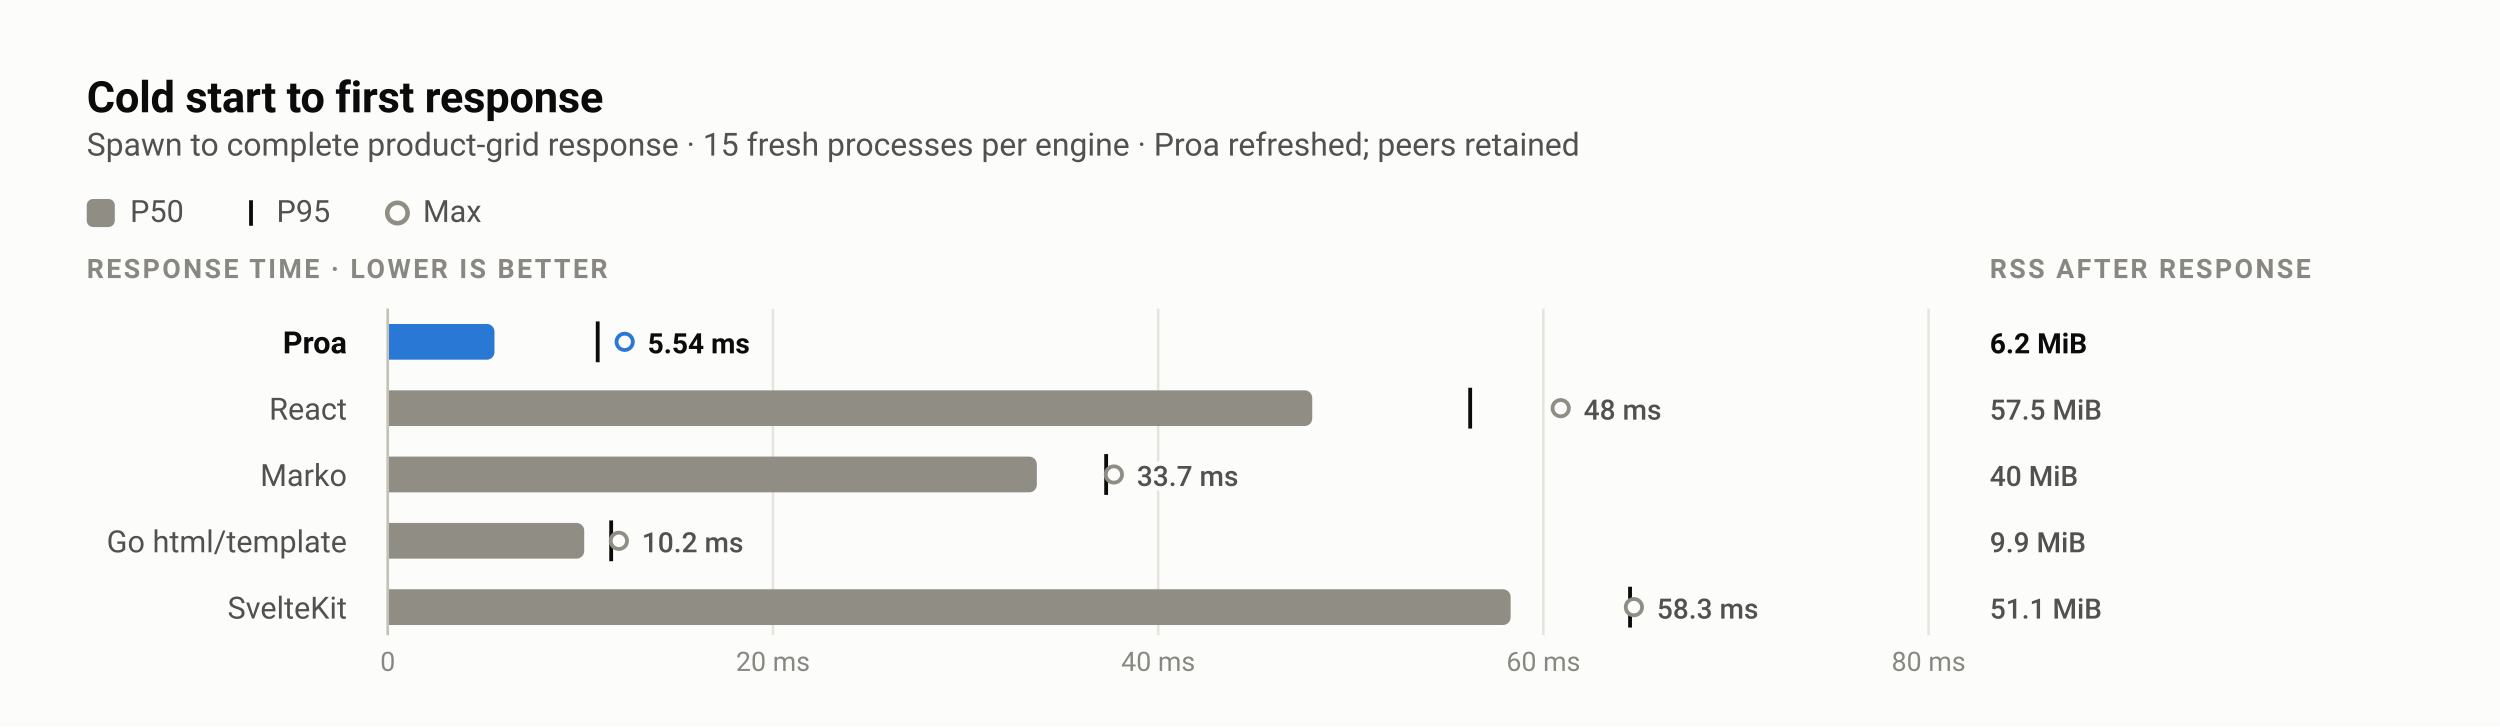
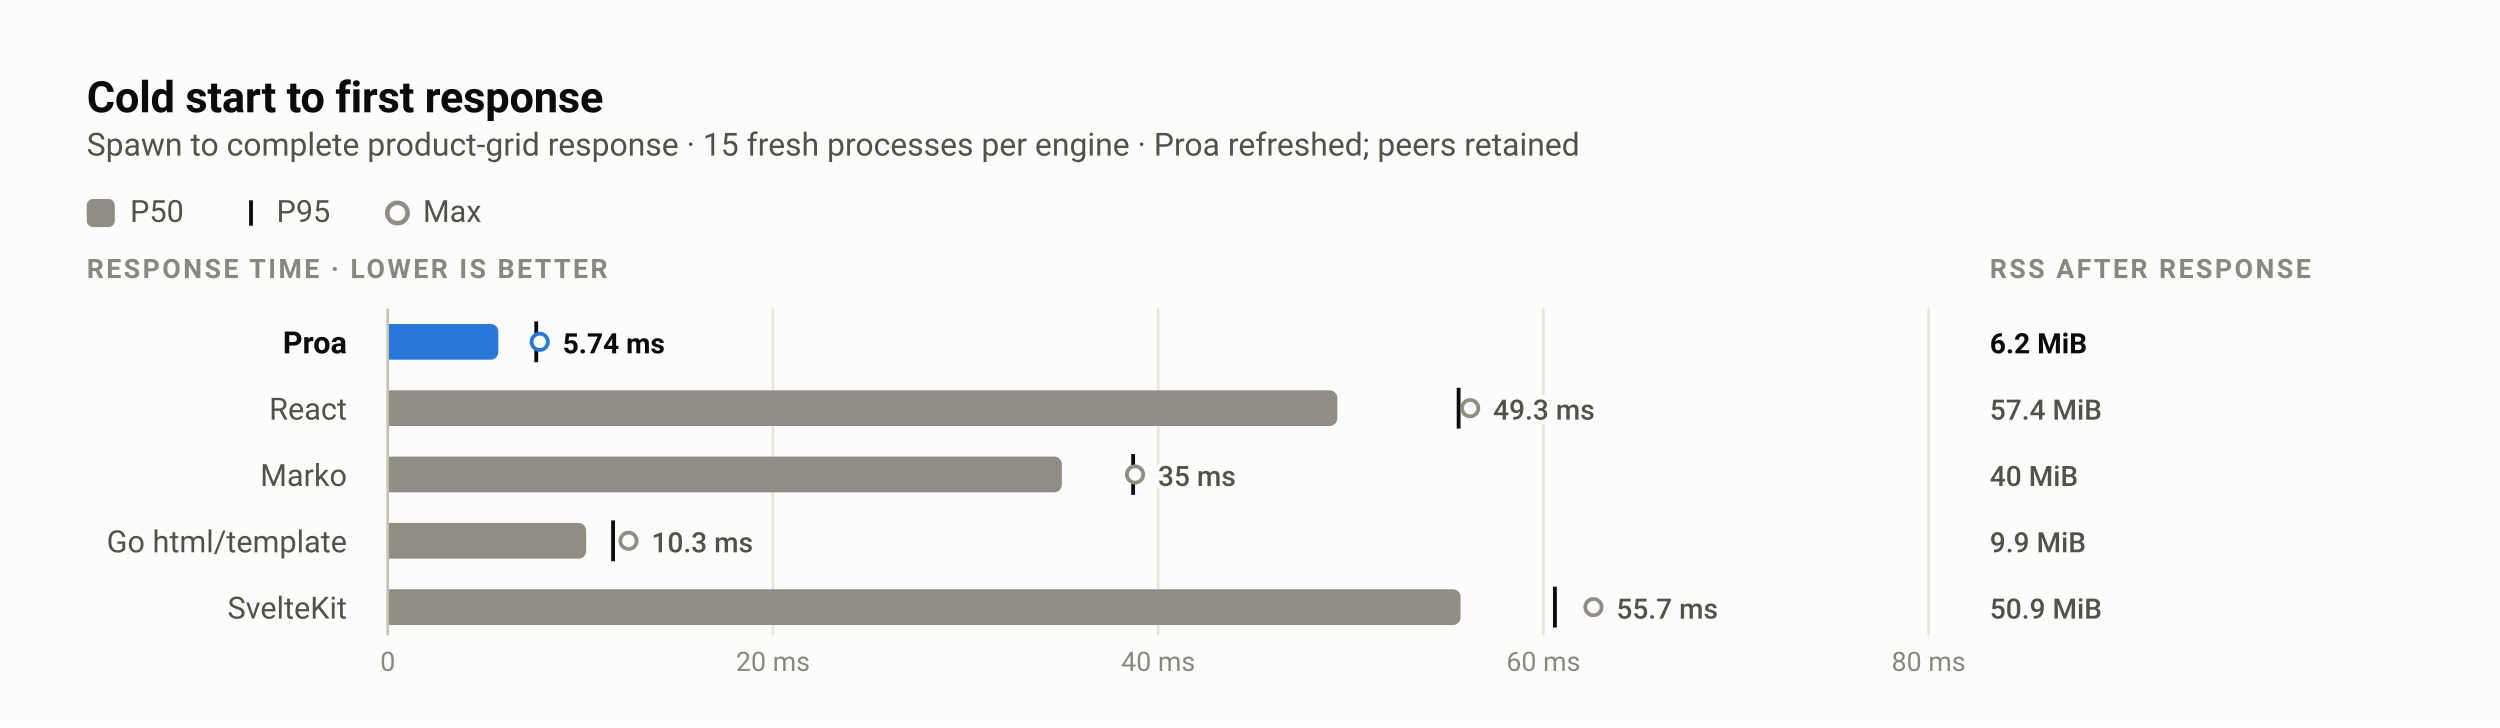
<svg xmlns="http://www.w3.org/2000/svg" width="980" height="285" viewBox="0 0 980 285" role="img" aria-labelledby="ttl dsc">
  <style>
  text { font-family: system-ui, -apple-system, "Segoe UI", Roboto, "Helvetica Neue", Arial, sans-serif; }
  .t   { font-size: 17px; font-weight: 600; fill: #0b0b0b; letter-spacing: -.005em; }
  .d   { font-size: 12.5px; font-weight: 400; fill: #52514e; }
  .eb  { font-size: 10.5px; font-weight: 600; fill: #898781; letter-spacing: .09em; }
  .cat { font-size: 12px; font-weight: 400; fill: #52514e; }
  .catb{ font-size: 12px; font-weight: 600; fill: #0b0b0b; }
  .lg  { font-size: 12px; font-weight: 400; fill: #52514e; }
  .tick{ font-size: 10.5px; font-weight: 400; fill: #898781; font-variant-numeric: tabular-nums; }
  .val { font-size: 11px; font-weight: 500; fill: #52514e; font-variant-numeric: tabular-nums;
         paint-order: stroke; stroke: #fcfcfb; stroke-width: 3.5px; stroke-linejoin: round; }
  .valb{ font-size: 11px; font-weight: 600; fill: #0b0b0b; font-variant-numeric: tabular-nums;
         paint-order: stroke; stroke: #fcfcfb; stroke-width: 3.5px; stroke-linejoin: round; }
  .valw{ font-size: 11px; font-weight: 600; fill: #fcfcfb; font-variant-numeric: tabular-nums; }
  .note{ font-size: 10px; font-weight: 400; fill: #898781; }
  .mono{ font-family: ui-monospace, SFMono-Regular, "SF Mono", Menlo, Consolas, monospace; }
  .end { text-anchor: end; }
  .mid { text-anchor: middle; }
</style>
  <rect width="980" height="285" fill="#fcfcfb" />
  <text x="34" y="44" class="t">Cold start to first response</text>
  <text x="34" y="61" class="d">Spawn to complete product-grid response · 15 fresh processes per engine · Proa refreshed; peers retained</text>
  <rect x="34" y="78" width="11" height="11" rx="2.5" fill="#8f8d84" />
  <text x="51" y="87" class="lg">P50</text>
  <path d="M98.4 78.5L98.4 88.5" stroke="#0b0b0b" stroke-width="1.5" />
  <text x="108.4" y="87" class="lg">P95</text>
  <circle cx="155.79" cy="83.5" r="4" fill="#fcfcfb" stroke="#8f8d84" stroke-width="1.8" />
  <text x="165.79" y="87" class="lg">Max</text>
  <text x="34" y="109" class="eb">RESPONSE TIME · LOWER IS BETTER</text>
  <text x="780" y="109" class="eb">RSS AFTER RESPONSE</text>
  <path d="M152 121L152 249" stroke="#e6e4dc" stroke-width="1" />
  <text x="152" y="263" class="tick mid">0</text>
  <path d="M303 121L303 249" stroke="#e6e4dc" stroke-width="1" />
  <text x="303" y="263" class="tick mid">20 ms</text>
  <path d="M454 121L454 249" stroke="#e6e4dc" stroke-width="1" />
  <text x="454" y="263" class="tick mid">40 ms</text>
  <path d="M605 121L605 249" stroke="#e6e4dc" stroke-width="1" />
  <text x="605" y="263" class="tick mid">60 ms</text>
  <path d="M756 121L756 249" stroke="#e6e4dc" stroke-width="1" />
  <text x="756" y="263" class="tick mid">80 ms</text>
  <text x="136" y="138.5" class="catb end">Proa</text>
-   <path d="M152 127H190.83a3 3 0 0 1 3 3V138a3 3 0 0 1 -3 3H152Z" fill="#2a78d6" />
-   <path d="M234.3 126L234.3 142" stroke="#0b0b0b" stroke-width="1.5" />
-   <circle cx="244.87" cy="134" r="3.2" fill="#fcfcfb" stroke="#2a78d6" stroke-width="1.5" />
-   <text x="253.87" y="138.5" class="valb">5.54 ms</text>
+   <path d="M152 127H192.34a3 3 0 0 1 3 3V138a3 3 0 0 1 -3 3H152Z" fill="#2a78d6" />
+   <path d="M210.21 126L210.21 142" stroke="#0b0b0b" stroke-width="1.5" />
+   <circle cx="211.57" cy="134" r="3.2" fill="#fcfcfb" stroke="#2a78d6" stroke-width="1.5" />
+   <text x="220.57" y="138.5" class="valb">5.74 ms</text>
  <text x="780" y="138.5" class="valb">6.2 MiB</text>
  <text x="136" y="164.5" class="cat end">React</text>
-   <path d="M152 153H511.4a3 3 0 0 1 3 3V164a3 3 0 0 1 -3 3H152Z" fill="#8f8d84" />
-   <path d="M576.31 152L576.31 168" stroke="#0b0b0b" stroke-width="1.5" />
-   <circle cx="611.8" cy="160" r="3.2" fill="#fcfcfb" stroke="#8f8d84" stroke-width="1.5" />
-   <text x="620.8" y="164.5" class="val">48 ms</text>
-   <text x="780" y="164.5" class="val">57.5 MiB</text>
+   <path d="M152 153H521.21a3 3 0 0 1 3 3V164a3 3 0 0 1 -3 3H152Z" fill="#8f8d84" />
+   <path d="M571.78 152L571.78 168" stroke="#0b0b0b" stroke-width="1.5" />
+   <circle cx="576.31" cy="160" r="3.2" fill="#fcfcfb" stroke="#8f8d84" stroke-width="1.5" />
+   <text x="585.31" y="164.5" class="val">49.3 ms</text>
+   <text x="780" y="164.5" class="val">57.4 MiB</text>
  <text x="136" y="190.5" class="cat end">Marko</text>
-   <path d="M152 179H403.44a3 3 0 0 1 3 3V190a3 3 0 0 1 -3 3H152Z" fill="#8f8d84" />
-   <path d="M433.61 178L433.61 194" stroke="#0b0b0b" stroke-width="1.5" />
-   <circle cx="436.64" cy="186" r="3.2" fill="#fcfcfb" stroke="#8f8d84" stroke-width="1.5" />
-   <text x="445.64" y="190.5" class="val">33.7 ms</text>
+   <path d="M152 179H413.25a3 3 0 0 1 3 3V190a3 3 0 0 1 -3 3H152Z" fill="#8f8d84" />
+   <path d="M444.19 178L444.19 194" stroke="#0b0b0b" stroke-width="1.5" />
+   <circle cx="444.94" cy="186" r="3.2" fill="#fcfcfb" stroke="#8f8d84" stroke-width="1.5" />
+   <text x="453.94" y="190.5" class="val">35 ms</text>
  <text x="780" y="190.5" class="val">40 MiB</text>
  <text x="136" y="216.5" class="cat end">Go html/template</text>
-   <path d="M152 205H226.01a3 3 0 0 1 3 3V216a3 3 0 0 1 -3 3H152Z" fill="#8f8d84" />
-   <path d="M239.58 204L239.58 220" stroke="#0b0b0b" stroke-width="1.5" />
-   <circle cx="242.6" cy="212" r="3.2" fill="#fcfcfb" stroke="#8f8d84" stroke-width="1.5" />
-   <text x="251.6" y="216.5" class="val">10.2 ms</text>
+   <path d="M152 205H226.77a3 3 0 0 1 3 3V216a3 3 0 0 1 -3 3H152Z" fill="#8f8d84" />
+   <path d="M240.33 204L240.33 220" stroke="#0b0b0b" stroke-width="1.5" />
+   <circle cx="246.38" cy="212" r="3.2" fill="#fcfcfb" stroke="#8f8d84" stroke-width="1.5" />
+   <text x="255.38" y="216.5" class="val">10.3 ms</text>
  <text x="780" y="216.5" class="val">9.9 MiB</text>
  <text x="136" y="242.5" class="cat end">SvelteKit</text>
-   <path d="M152 231H589.17a3 3 0 0 1 3 3V242a3 3 0 0 1 -3 3H152Z" fill="#8f8d84" />
-   <path d="M638.98 230L638.98 246" stroke="#0b0b0b" stroke-width="1.5" />
-   <circle cx="640.49" cy="238" r="3.2" fill="#fcfcfb" stroke="#8f8d84" stroke-width="1.5" />
-   <text x="649.49" y="242.5" class="val">58.3 ms</text>
-   <text x="780" y="242.5" class="val">51.1 MiB</text>
+   <path d="M152 231H569.54a3 3 0 0 1 3 3V242a3 3 0 0 1 -3 3H152Z" fill="#8f8d84" />
+   <path d="M609.53 230L609.53 246" stroke="#0b0b0b" stroke-width="1.5" />
+   <circle cx="624.63" cy="238" r="3.2" fill="#fcfcfb" stroke="#8f8d84" stroke-width="1.5" />
+   <text x="633.63" y="242.5" class="val">55.7 ms</text>
+   <text x="780" y="242.5" class="val">50.9 MiB</text>
  <path d="M152 121L152 249" stroke="#c3c2b7" stroke-width="1" />
</svg>
